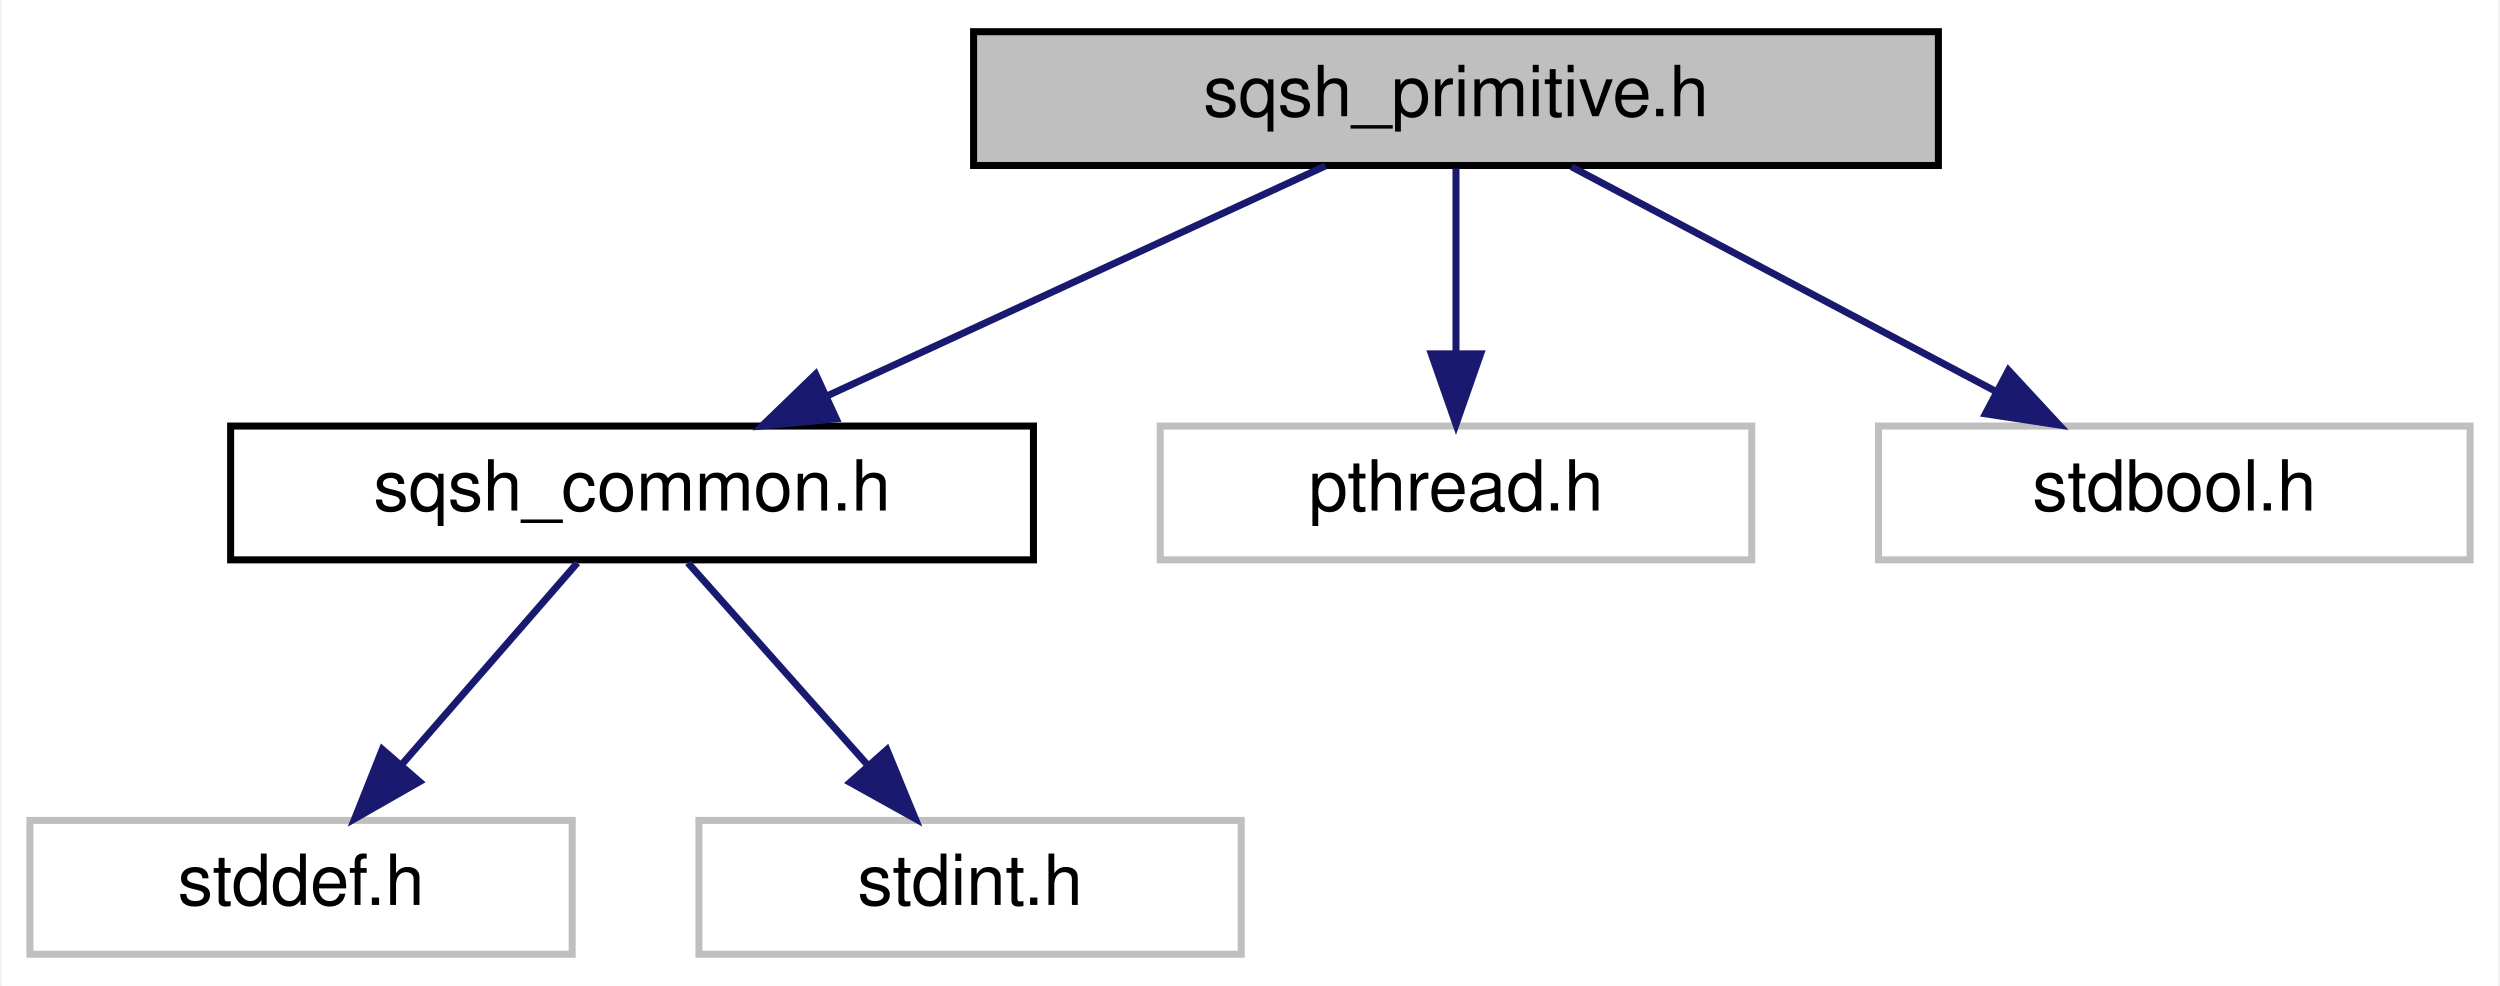
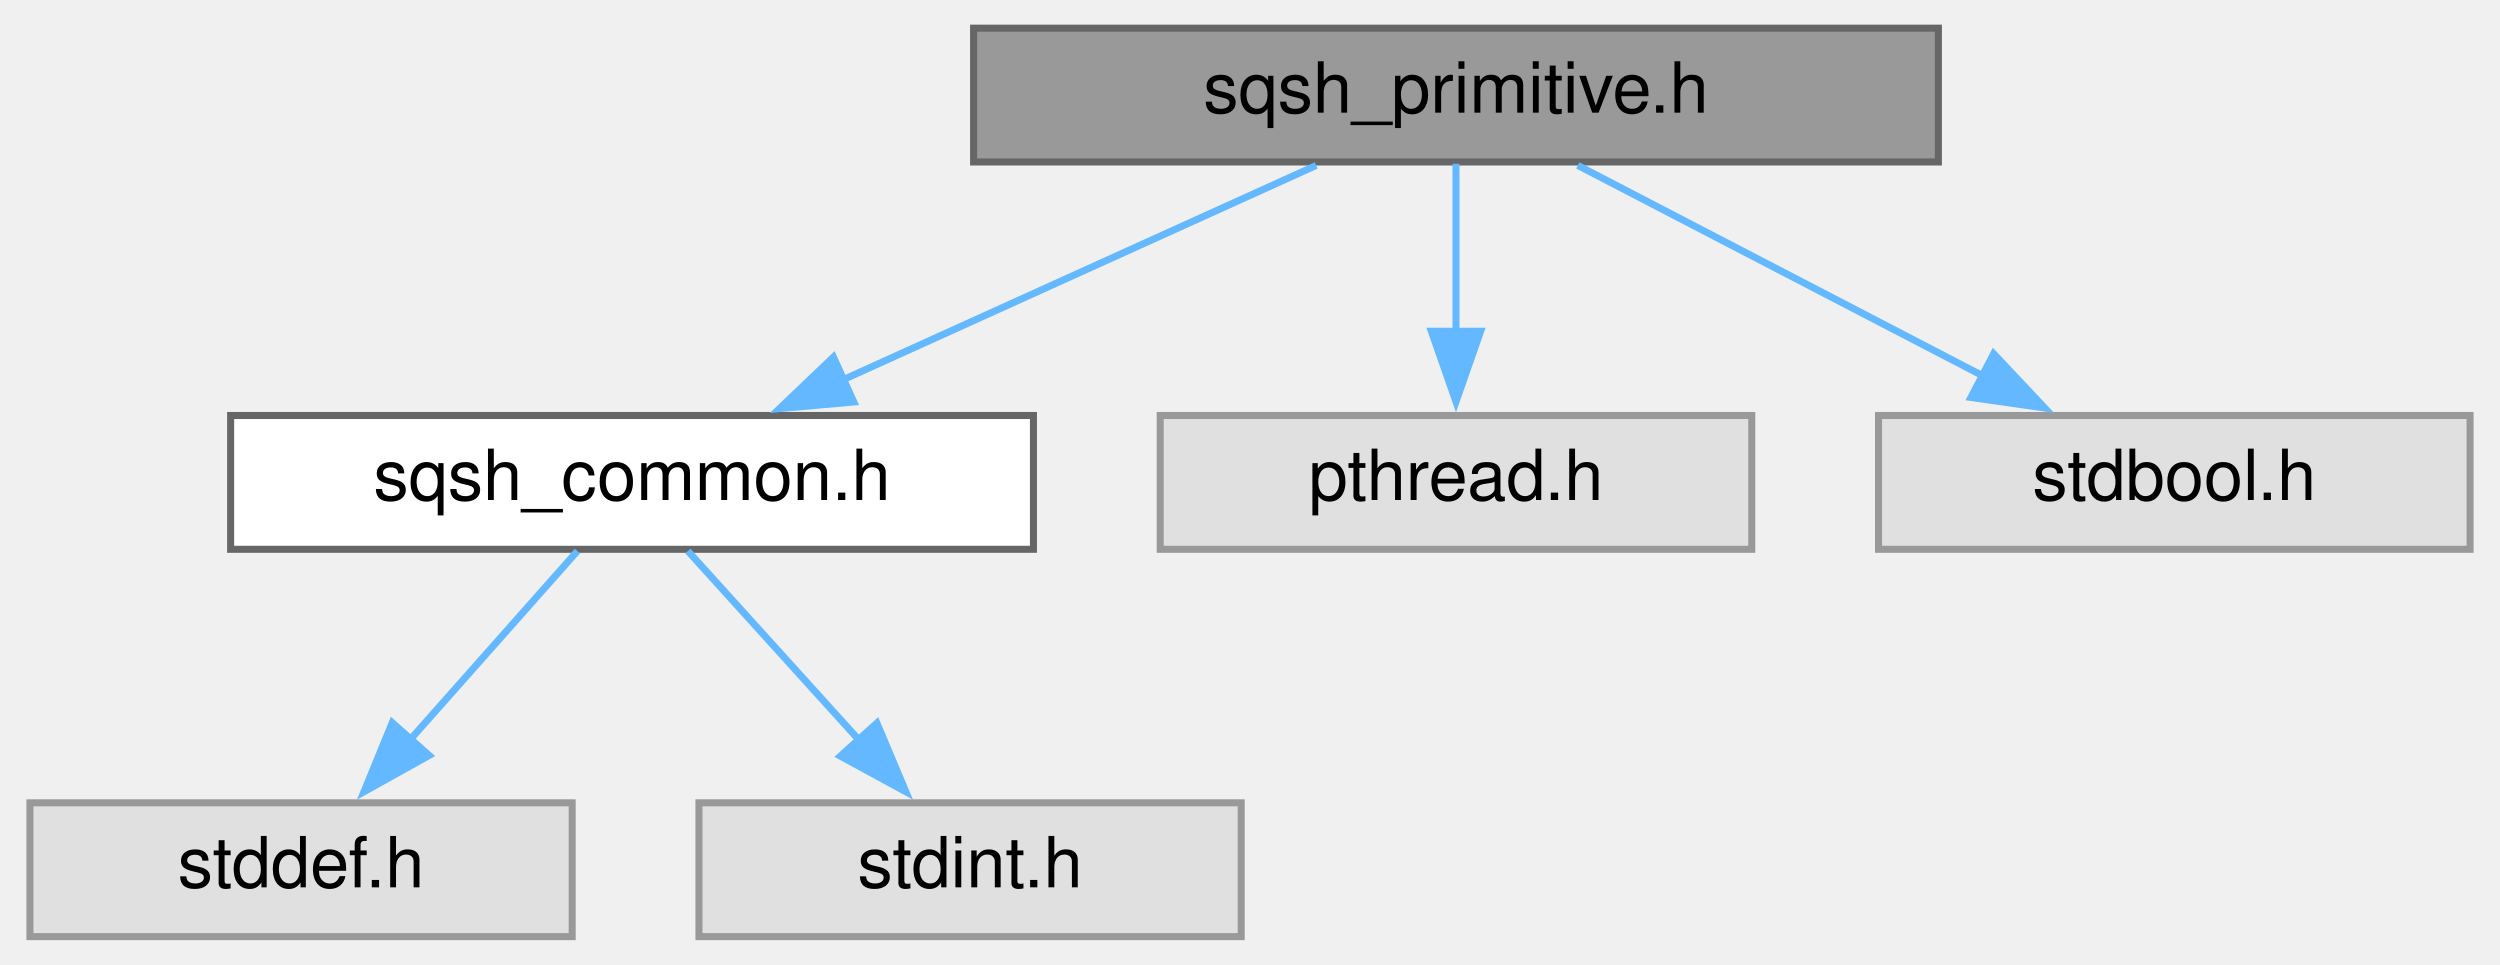
- <svg xmlns="http://www.w3.org/2000/svg" xmlns:xlink="http://www.w3.org/1999/xlink" width="355pt" height="140pt" viewBox="0.00 0.00 354.50 140.00">
-   <g id="graph0" class="graph" transform="scale(1 1) rotate(0) translate(4 136)">
-     <polygon fill="white" stroke="transparent" points="-4,4 -4,-136 350.5,-136 350.5,4 -4,4" />
+ <svg xmlns="http://www.w3.org/2000/svg" xmlns:xlink="http://www.w3.org/1999/xlink" width="355pt" height="137pt" viewBox="0.00 0.00 354.50 137.00">
+   <g id="graph0" class="graph" transform="scale(1 1) rotate(0) translate(4 133)">
    <g id="node1" class="node">
      <g id="a_node1">
        <a xlink:title=" ">
-           <polygon fill="#bfbfbf" stroke="black" points="134,-112.5 134,-131.5 271,-131.5 271,-112.5 134,-112.5" />
-           <text text-anchor="middle" x="202.5" y="-119.5" font-family="Helvetica,sans-Serif" font-size="10.00">sqsh_primitive.h</text>
+           <polygon fill="#999999" stroke="#666666" points="271,-129 134,-129 134,-110 271,-110 271,-129" />
+           <text text-anchor="middle" x="202.5" y="-117" font-family="Helvetica,sans-Serif" font-size="10.00">sqsh_primitive.h</text>
        </a>
      </g>
    </g>
    <g id="node2" class="node">
      <g id="a_node2">
        <a xlink:href="sqsh__common_8h.html" target="_top" xlink:title=" ">
-           <polygon fill="white" stroke="black" points="28.5,-56.5 28.5,-75.5 142.5,-75.5 142.5,-56.5 28.5,-56.5" />
-           <text text-anchor="middle" x="85.5" y="-63.5" font-family="Helvetica,sans-Serif" font-size="10.00">sqsh_common.h</text>
+           <polygon fill="white" stroke="#666666" points="142.5,-74 28.5,-74 28.5,-55 142.5,-55 142.5,-74" />
+           <text text-anchor="middle" x="85.5" y="-62" font-family="Helvetica,sans-Serif" font-size="10.00">sqsh_common.h</text>
        </a>
      </g>
    </g>
    <g id="edge1" class="edge">
-       <path fill="none" stroke="midnightblue" d="M183.96,-112.44C164.88,-103.64 134.93,-89.81 113.06,-79.72" />
-       <polygon fill="midnightblue" stroke="midnightblue" points="114.5,-76.53 103.95,-75.52 111.57,-82.88 114.5,-76.53" />
+       <path fill="none" stroke="#63b8ff" d="M182.65,-109.51C164.22,-101.16 136.52,-88.61 115.41,-79.05" />
+       <polygon fill="#63b8ff" stroke="#63b8ff" points="116.99,-75.92 106.43,-74.98 114.1,-82.3 116.99,-75.92" />
    </g>
    <g id="node5" class="node">
      <g id="a_node5">
        <a xlink:title=" ">
-           <polygon fill="white" stroke="#bfbfbf" points="160.5,-56.5 160.5,-75.5 244.5,-75.5 244.5,-56.5 160.5,-56.5" />
-           <text text-anchor="middle" x="202.5" y="-63.5" font-family="Helvetica,sans-Serif" font-size="10.00">pthread.h</text>
+           <polygon fill="#e0e0e0" stroke="#999999" points="244.5,-74 160.5,-74 160.5,-55 244.5,-55 244.5,-74" />
+           <text text-anchor="middle" x="202.5" y="-62" font-family="Helvetica,sans-Serif" font-size="10.00">pthread.h</text>
        </a>
      </g>
    </g>
    <g id="edge4" class="edge">
-       <path fill="none" stroke="midnightblue" d="M202.5,-112.08C202.5,-105.01 202.5,-94.86 202.5,-85.99" />
-       <polygon fill="midnightblue" stroke="midnightblue" points="206,-85.75 202.5,-75.75 199,-85.75 206,-85.75" />
+       <path fill="none" stroke="#63b8ff" d="M202.5,-109.75C202.5,-103.27 202.5,-94.16 202.5,-85.9" />
+       <polygon fill="#63b8ff" stroke="#63b8ff" points="206,-85.96 202.5,-75.96 199,-85.96 206,-85.96" />
    </g>
    <g id="node6" class="node">
      <g id="a_node6">
        <a xlink:title=" ">
-           <polygon fill="white" stroke="#bfbfbf" points="262.5,-56.5 262.5,-75.5 346.5,-75.5 346.5,-56.5 262.5,-56.5" />
-           <text text-anchor="middle" x="304.5" y="-63.5" font-family="Helvetica,sans-Serif" font-size="10.00">stdbool.h</text>
+           <polygon fill="#e0e0e0" stroke="#999999" points="346.5,-74 262.5,-74 262.5,-55 346.5,-55 346.5,-74" />
+           <text text-anchor="middle" x="304.5" y="-62" font-family="Helvetica,sans-Serif" font-size="10.00">stdbool.h</text>
        </a>
      </g>
    </g>
    <g id="edge5" class="edge">
-       <path fill="none" stroke="midnightblue" d="M218.89,-112.32C235.17,-103.7 260.37,-90.36 279.22,-80.39" />
-       <polygon fill="midnightblue" stroke="midnightblue" points="280.95,-83.43 288.15,-75.65 277.68,-77.24 280.95,-83.43" />
+       <path fill="none" stroke="#63b8ff" d="M219.8,-109.51C235.58,-101.31 259.14,-89.07 277.41,-79.58" />
+       <polygon fill="#63b8ff" stroke="#63b8ff" points="278.85,-82.77 286.11,-75.06 275.62,-76.56 278.85,-82.77" />
    </g>
    <g id="node3" class="node">
      <g id="a_node3">
        <a xlink:title=" ">
-           <polygon fill="white" stroke="#bfbfbf" points="0,-0.5 0,-19.5 77,-19.5 77,-0.5 0,-0.5" />
-           <text text-anchor="middle" x="38.5" y="-7.5" font-family="Helvetica,sans-Serif" font-size="10.00">stddef.h</text>
+           <polygon fill="#e0e0e0" stroke="#999999" points="77,-19 0,-19 0,0 77,0 77,-19" />
+           <text text-anchor="middle" x="38.5" y="-7" font-family="Helvetica,sans-Serif" font-size="10.00">stddef.h</text>
        </a>
      </g>
    </g>
    <g id="edge2" class="edge">
-       <path fill="none" stroke="midnightblue" d="M77.74,-56.08C70.96,-48.3 60.96,-36.8 52.74,-27.37" />
-       <polygon fill="midnightblue" stroke="midnightblue" points="55.32,-25 46.12,-19.75 50.04,-29.59 55.32,-25" />
+       <path fill="none" stroke="#63b8ff" d="M77.74,-54.75C71.31,-47.5 61.99,-36.98 54.04,-28.02" />
+       <polygon fill="#63b8ff" stroke="#63b8ff" points="56.69,-25.73 47.43,-20.57 51.45,-30.38 56.69,-25.73" />
    </g>
    <g id="node4" class="node">
      <g id="a_node4">
        <a xlink:title=" ">
-           <polygon fill="white" stroke="#bfbfbf" points="95,-0.5 95,-19.5 172,-19.5 172,-0.5 95,-0.5" />
-           <text text-anchor="middle" x="133.5" y="-7.5" font-family="Helvetica,sans-Serif" font-size="10.00">stdint.h</text>
+           <polygon fill="#e0e0e0" stroke="#999999" points="172,-19 95,-19 95,0 172,0 172,-19" />
+           <text text-anchor="middle" x="133.5" y="-7" font-family="Helvetica,sans-Serif" font-size="10.00">stdint.h</text>
        </a>
      </g>
    </g>
    <g id="edge3" class="edge">
-       <path fill="none" stroke="midnightblue" d="M93.43,-56.08C100.35,-48.3 110.57,-36.8 118.95,-27.37" />
-       <polygon fill="midnightblue" stroke="midnightblue" points="121.69,-29.55 125.72,-19.75 116.46,-24.9 121.69,-29.55" />
+       <path fill="none" stroke="#63b8ff" d="M93.43,-54.75C100.06,-47.43 109.72,-36.76 117.89,-27.74" />
+       <polygon fill="#63b8ff" stroke="#63b8ff" points="120.27,-30.33 124.39,-20.56 115.08,-25.63 120.27,-30.33" />
    </g>
  </g>
</svg>
